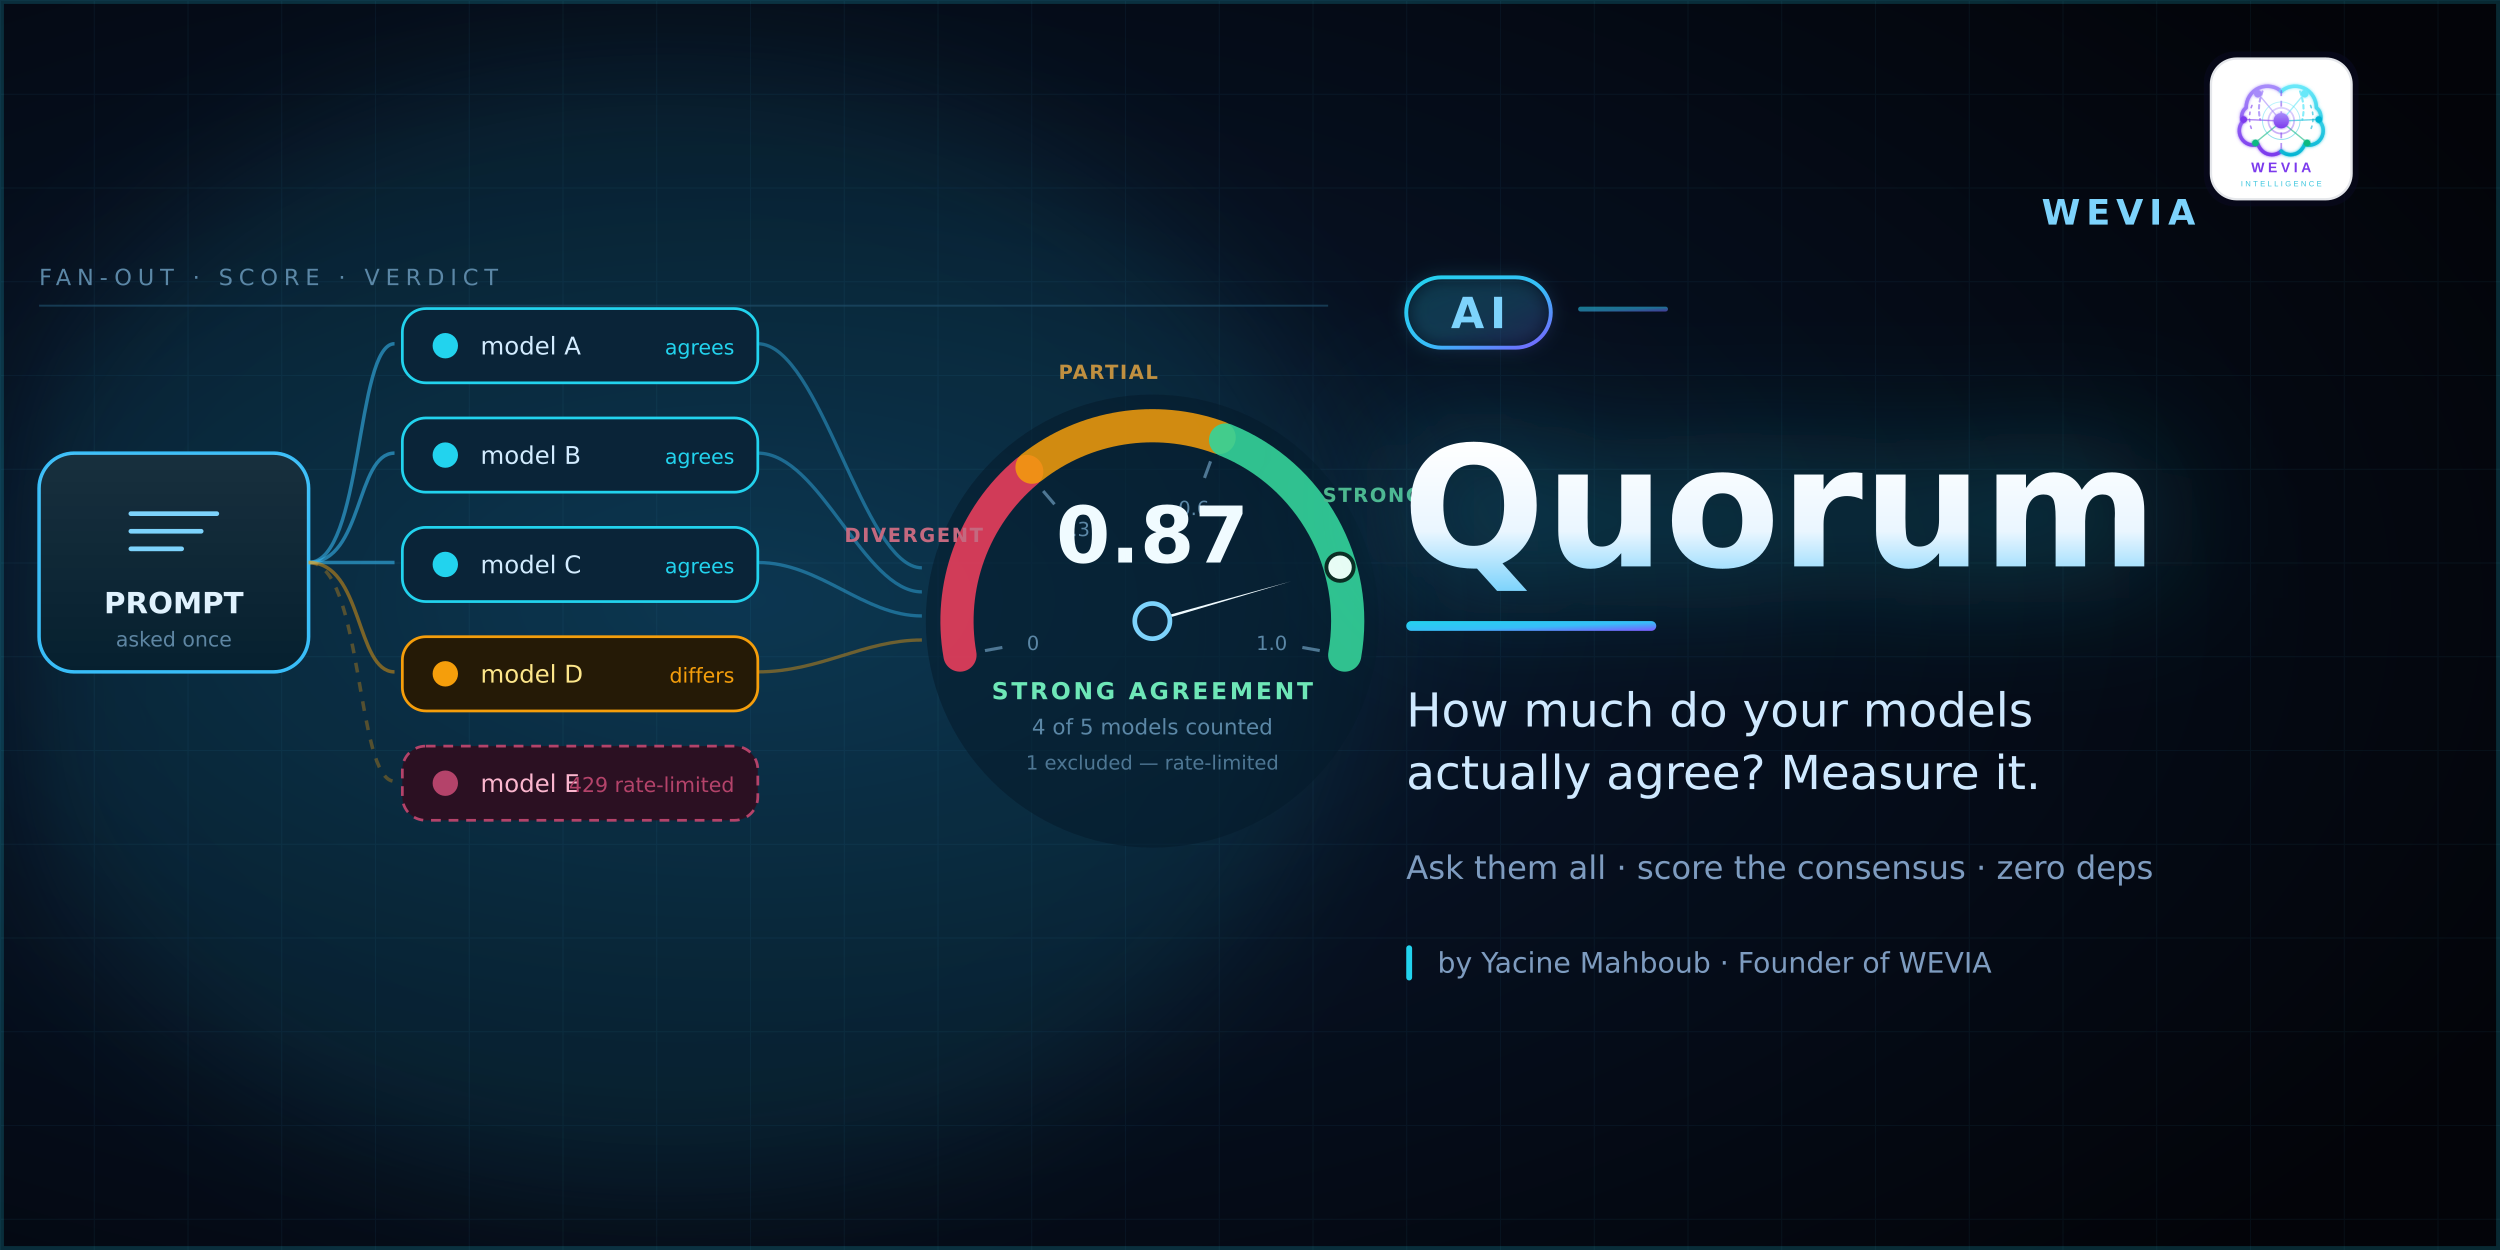
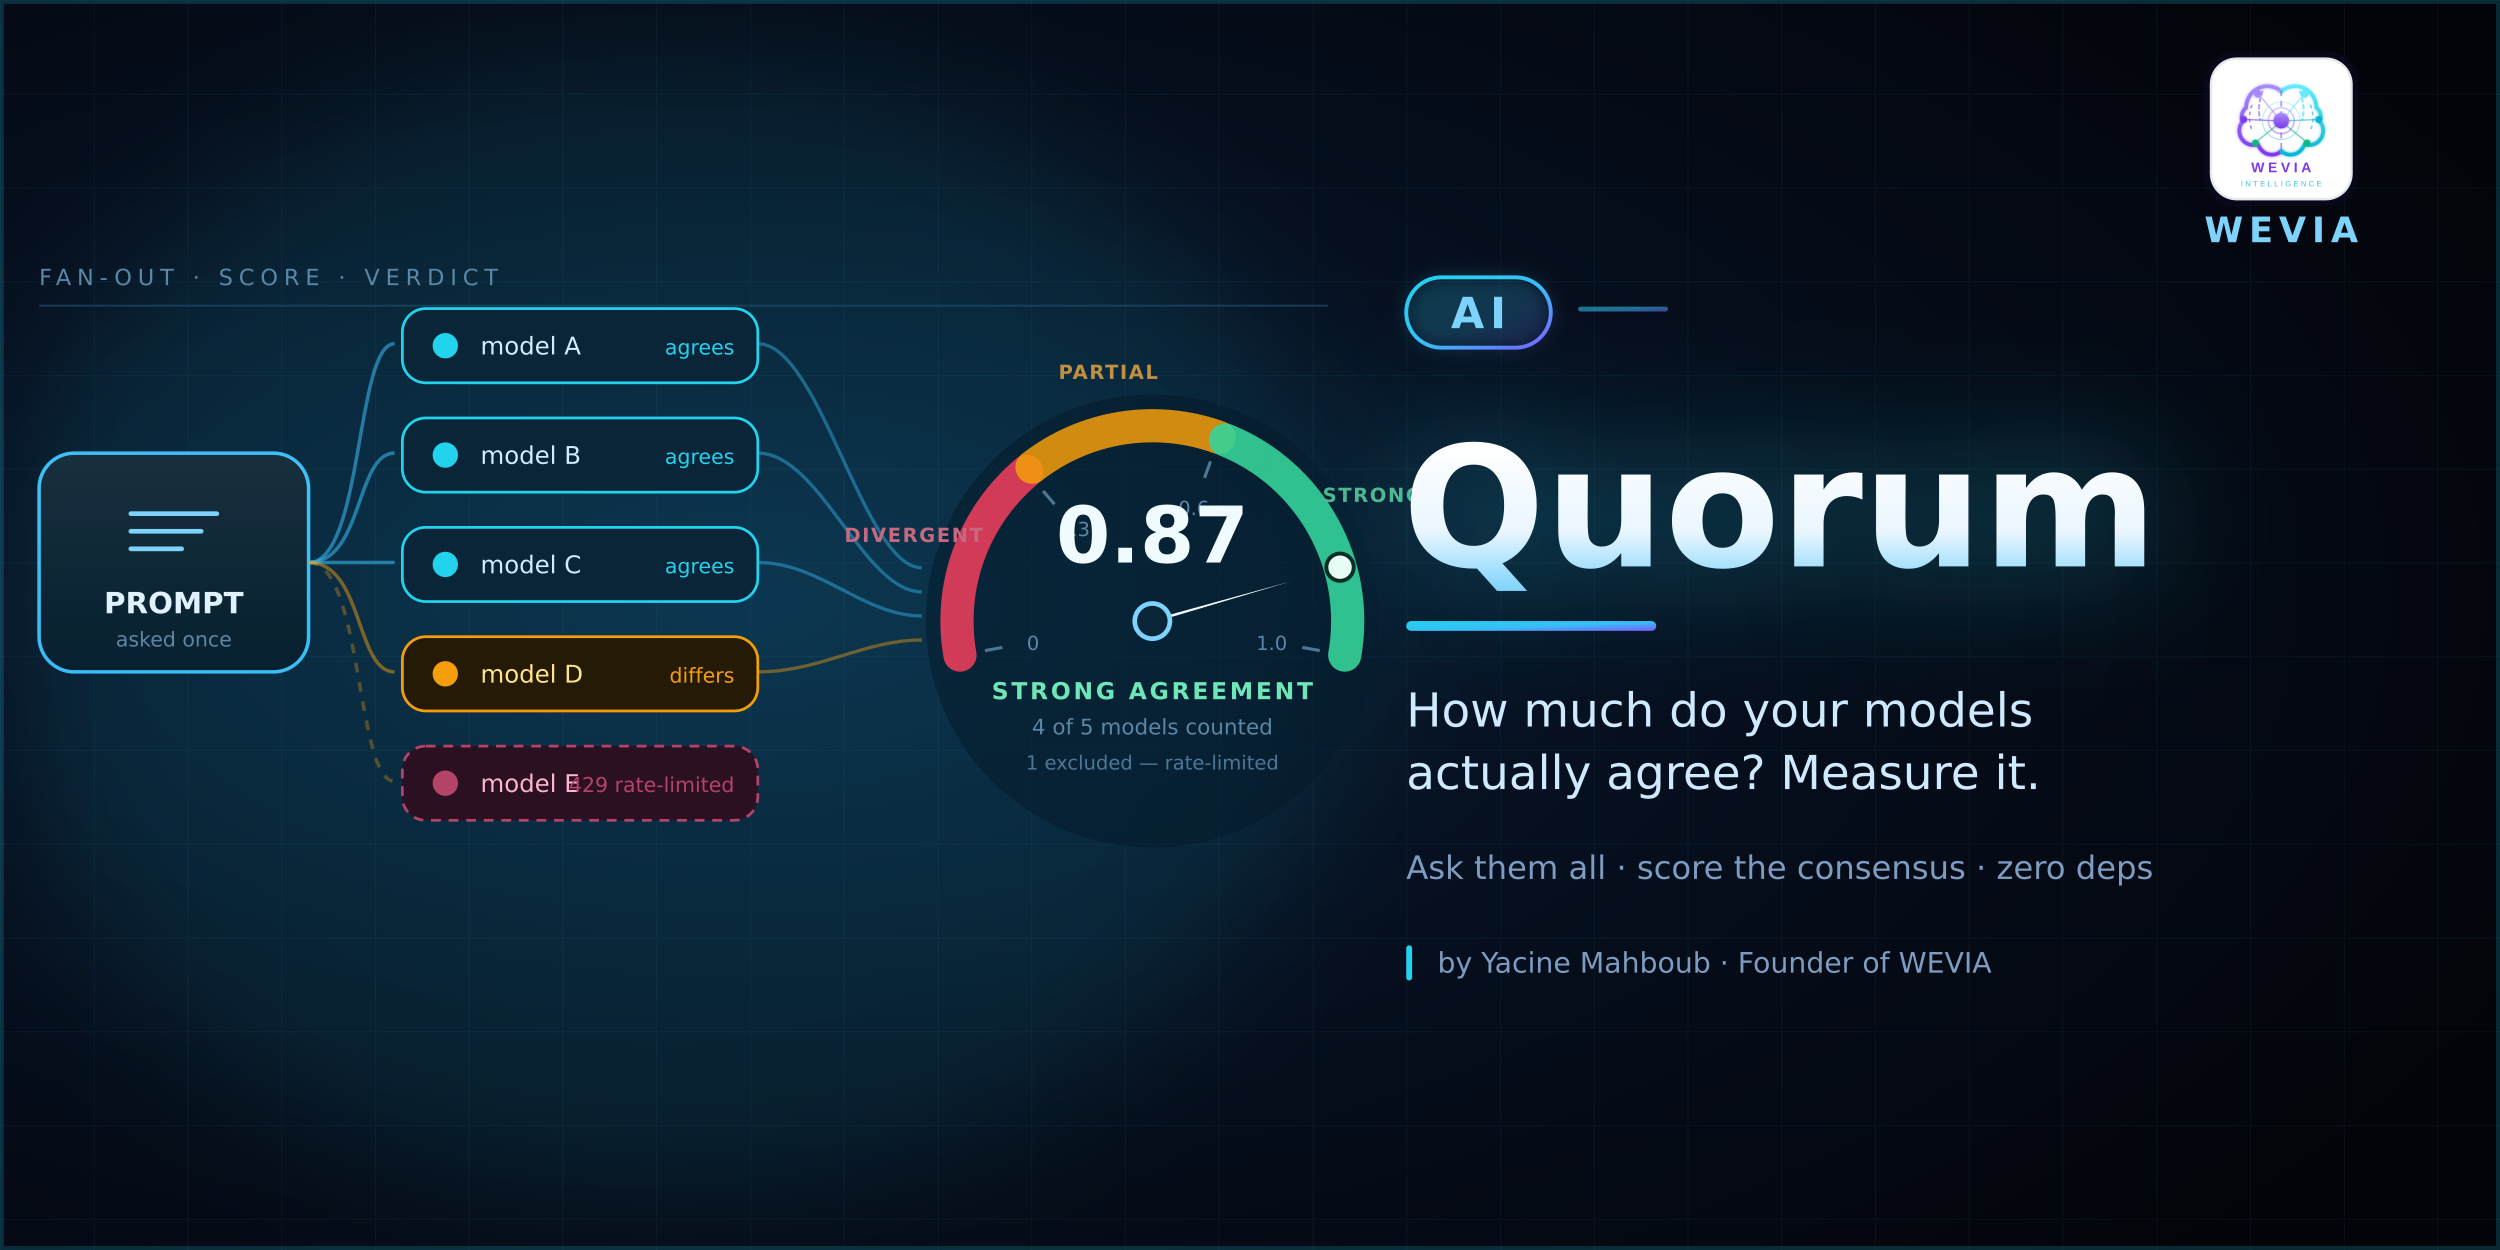
<svg xmlns="http://www.w3.org/2000/svg" viewBox="0 0 1280 640" width="1280" height="640">
  <defs>
    <radialGradient id="amb" cx="0.30" cy="0.48" r="0.78">
      <stop offset="0" stop-color="#0a2540" />
      <stop offset="0.44" stop-color="#061020" />
      <stop offset="1" stop-color="#030409" />
    </radialGradient>
    <linearGradient id="neon" x1="0" y1="0" x2="1" y2="1">
      <stop offset="0" stop-color="#22D3EE" />
      <stop offset="0.55" stop-color="#38BDF8" />
      <stop offset="1" stop-color="#7C5CFF" />
    </linearGradient>
    <linearGradient id="txtg" x1="0" y1="0" x2="0" y2="1">
      <stop offset="0" stop-color="#FFFFFF" />
      <stop offset="0.6" stop-color="#EAF6FF" />
      <stop offset="1" stop-color="#7DD3FC" />
    </linearGradient>
    <linearGradient id="nodeGloss" x1="0" y1="0" x2="0" y2="1">
      <stop offset="0" stop-color="#FFFFFF" stop-opacity="0.07" />
      <stop offset="1" stop-color="#FFFFFF" stop-opacity="0" />
    </linearGradient>
    <filter id="bL" x="-100%" y="-100%" width="300%" height="300%">
      <feGaussianBlur stdDeviation="34" />
    </filter>
    <filter id="bS" x="-60%" y="-60%" width="220%" height="220%">
      <feGaussianBlur stdDeviation="4.5" />
    </filter>
    <pattern id="mesh" width="48" height="48" patternUnits="userSpaceOnUse">
      <path d="M48 0H0V48" fill="none" stroke="#38BDF8" stroke-opacity="0.055" stroke-width="1" />
    </pattern>
  </defs>
  <rect width="1280" height="640" fill="url(#amb)" />
  <rect width="1280" height="640" fill="url(#mesh)" />
  <ellipse cx="340" cy="320" rx="350" ry="290" fill="#22D3EE" opacity="0.10" filter="url(#bL)" />
  <g transform="translate(1132,30) scale(0.6)">
    <rect x="-6" y="-6" width="132" height="132" rx="26" fill="#0a0a20" opacity="0.55" />
    <defs>
      <linearGradient id="wgl" x1="0" y1="0" x2="0" y2="1">
        <stop offset="0%" stop-color="#a78bfa" />
        <stop offset="100%" stop-color="#7c3aed" />
      </linearGradient>
      <linearGradient id="wgr" x1="0" y1="0" x2="0" y2="1">
        <stop offset="0%" stop-color="#67e8f9" />
        <stop offset="100%" stop-color="#06b6d4" />
      </linearGradient>
      <filter id="wglow">
        <feGaussianBlur stdDeviation="1.5" result="b" />
        <feMerge>
          <feMergeNode in="b" />
          <feMergeNode in="SourceGraphic" />
        </feMerge>
      </filter>
    </defs>
    <rect width="120" height="120" rx="22" fill="#ffffff" stroke="#e5e7eb" stroke-width="2" />
    <path d="     M60,28     C56,24 48,22 41,25     C34,28 30,35 30,42     C27,44 25,49 27,54     C24,57 23,63 26,68     C29,73 35,75 40,73     C42,78 46,82 52,82     C57,82 60,79 60,79   " fill="none" stroke="url(#wgl)" stroke-width="3" stroke-linecap="round" stroke-linejoin="round" filter="url(#wglow)" />
    <path d="M44,28 C41,36 40,44 42,52" fill="none" stroke="#a78bfa" stroke-width="1.8" stroke-dasharray="3,3" stroke-linecap="round" opacity="0.8" />
    <path d="M35,40 C32,47 32,56 36,63" fill="none" stroke="#7c3aed" stroke-width="1.4" stroke-dasharray="2,4" stroke-linecap="round" opacity="0.6" />
    <path d="     M60,28     C64,24 72,22 79,25     C86,28 90,35 90,42     C93,44 95,49 93,54     C96,57 97,63 94,68     C91,73 85,75 80,73     C78,78 74,82 68,82     C63,82 60,79 60,79   " fill="none" stroke="url(#wgr)" stroke-width="3" stroke-linecap="round" stroke-linejoin="round" filter="url(#wglow)" />
    <path d="M76,28 C79,36 80,44 78,52" fill="none" stroke="#67e8f9" stroke-width="1.8" stroke-dasharray="3,3" stroke-linecap="round" opacity="0.8" />
    <path d="M85,40 C88,47 88,56 84,63" fill="none" stroke="#06b6d4" stroke-width="1.4" stroke-dasharray="2,4" stroke-linecap="round" opacity="0.6" />
    <line x1="60" y1="27" x2="60" y2="80" stroke="#7c3aed" stroke-width="1.5" stroke-dasharray="5,4" opacity="0.55" />
    <circle cx="40" cy="30" r="3.2" fill="#a78bfa" filter="url(#wglow)" />
    <circle cx="28" cy="52" r="2.8" fill="#7c3aed" filter="url(#wglow)" />
    <circle cx="38" cy="72" r="2.8" fill="#10b981" filter="url(#wglow)" />
    <circle cx="80" cy="30" r="3.2" fill="#67e8f9" filter="url(#wglow)" />
    <circle cx="92" cy="52" r="2.8" fill="#06b6d4" filter="url(#wglow)" />
    <circle cx="82" cy="72" r="2.8" fill="#10b981" filter="url(#wglow)" />
    <line x1="42" y1="32" x2="57" y2="50" stroke="#a78bfa" stroke-width="1.2" opacity="0.6" />
    <line x1="30" y1="52" x2="54" y2="53" stroke="#7c3aed" stroke-width="1.2" opacity="0.6" />
    <line x1="40" y1="70" x2="56" y2="57" stroke="#10b981" stroke-width="1.2" opacity="0.6" />
    <line x1="78" y1="32" x2="63" y2="50" stroke="#67e8f9" stroke-width="1.2" opacity="0.6" />
    <line x1="90" y1="52" x2="66" y2="53" stroke="#06b6d4" stroke-width="1.2" opacity="0.6" />
    <line x1="80" y1="70" x2="64" y2="57" stroke="#10b981" stroke-width="1.2" opacity="0.6" />
    <circle cx="60" cy="53" r="6.5" fill="url(#wgl)" filter="url(#wglow)" />
    <circle cx="60" cy="53" r="11" fill="none" stroke="url(#wgl)" stroke-width="1.5" opacity="0.4" />
    <circle cx="60" cy="53" r="16" fill="none" stroke="url(#wgr)" stroke-width="0.8" opacity="0.45" />
    <text x="60" y="97" font-family="Arial Black,Arial" font-weight="900" font-size="12" fill="#7c3aed" text-anchor="middle" letter-spacing="3">WEVIA</text>
    <text x="60" y="109" font-family="Arial,sans-serif" font-size="6.5" fill="#06b6d4" text-anchor="middle" letter-spacing="2" opacity="0.8">INTELLIGENCE</text>
  </g>
-   <text x="1124" y="115" text-anchor="end" font-family="DejaVu Sans" font-weight="bold" font-size="18" fill="#7DD3FC" letter-spacing="3">WEVIA</text>
+   <text x="1168" y="124" text-anchor="middle" font-family="DejaVu Sans" font-weight="bold" font-size="18" fill="#7DD3FC" letter-spacing="3">WEVIA</text>
  <g font-family="DejaVu Sans">
    <text x="20" y="146" font-size="11.5" fill="#5B87A6" letter-spacing="3">FAN-OUT · SCORE · VERDICT</text>
    <rect x="20" y="156" width="660" height="1" fill="#1D4A66" opacity="0.7" />
    <g transform="translate(20,288)">
      <rect x="0" y="-56" width="138" height="112" rx="18" fill="#06202f" stroke="#38BDF8" stroke-width="1.8" />
      <rect x="0" y="-56" width="138" height="112" rx="18" fill="url(#nodeGloss)" />
      <g transform="translate(69,-16)" stroke="#7DD3FC" stroke-width="2.4" stroke-linecap="round">
        <path d="M-22,-9 L22,-9" />
        <path d="M-22,0 L14,0" />
        <path d="M-22,9 L4,9" />
      </g>
      <text x="69" y="26" text-anchor="middle" font-size="15" font-weight="bold" fill="#E0F2FE">PROMPT</text>
      <text x="69" y="43" text-anchor="middle" font-size="10.5" fill="#5E86A3">asked once</text>
    </g>
    <path d="M158,288 C186,288 182,176 202,176" stroke="#38BDF8" stroke-width="1.8" opacity="0.55" fill="none" />
    <path d="M388,176 C420,176 442,290.72 472,290.72" stroke="#38BDF8" stroke-width="1.7" opacity="0.42" fill="none" />
    <path d="M158,288 C186,288 182,232 202,232" stroke="#38BDF8" stroke-width="1.8" opacity="0.55" fill="none" />
    <path d="M388,232 C420,232 442,303.04 472,303.04" stroke="#38BDF8" stroke-width="1.7" opacity="0.42" fill="none" />
    <path d="M158,288 C186,288 182,288 202,288" stroke="#38BDF8" stroke-width="1.8" opacity="0.55" fill="none" />
    <path d="M388,288 C420,288 442,315.36 472,315.36" stroke="#38BDF8" stroke-width="1.7" opacity="0.42" fill="none" />
    <path d="M158,288 C186,288 182,344 202,344" stroke="#F59E0B" stroke-width="1.8" opacity="0.48" fill="none" />
    <path d="M388,344 C420,344 442,327.68 472,327.68" stroke="#F59E0B" stroke-width="1.7" opacity="0.42" fill="none" />
    <path d="M158,288 C186,288 182,400 202,400" stroke="#F59E0B" stroke-width="1.8" opacity="0.32" fill="none" stroke-dasharray="5 5" />
    <g transform="translate(206,176)">
      <rect x="0" y="-18" width="182" height="38" rx="12" fill="#0a2438" stroke="#22D3EE" stroke-width="1.4" />
      <circle cx="22" cy="1" r="6.5" fill="#22D3EE" />
      <text x="40" y="5.5" font-size="12.5" fill="#D3ECFF" font-family="DejaVu Sans">model A</text>
      <text x="170" y="5.5" text-anchor="end" font-size="10.5" fill="#22D3EE" font-family="DejaVu Sans">agrees</text>
    </g>
    <g transform="translate(206,232)">
      <rect x="0" y="-18" width="182" height="38" rx="12" fill="#0a2438" stroke="#22D3EE" stroke-width="1.4" />
      <circle cx="22" cy="1" r="6.5" fill="#22D3EE" />
      <text x="40" y="5.5" font-size="12.5" fill="#D3ECFF" font-family="DejaVu Sans">model B</text>
      <text x="170" y="5.5" text-anchor="end" font-size="10.5" fill="#22D3EE" font-family="DejaVu Sans">agrees</text>
    </g>
    <g transform="translate(206,288)">
      <rect x="0" y="-18" width="182" height="38" rx="12" fill="#0a2438" stroke="#22D3EE" stroke-width="1.4" />
      <circle cx="22" cy="1" r="6.5" fill="#22D3EE" />
      <text x="40" y="5.5" font-size="12.5" fill="#D3ECFF" font-family="DejaVu Sans">model C</text>
      <text x="170" y="5.5" text-anchor="end" font-size="10.5" fill="#22D3EE" font-family="DejaVu Sans">agrees</text>
    </g>
    <g transform="translate(206,344)">
      <rect x="0" y="-18" width="182" height="38" rx="12" fill="#251a06" stroke="#F59E0B" stroke-width="1.4" />
      <circle cx="22" cy="1" r="6.5" fill="#F59E0B" />
      <text x="40" y="5.5" font-size="12.5" fill="#FDE68A" font-family="DejaVu Sans">model D</text>
      <text x="170" y="5.5" text-anchor="end" font-size="10.5" fill="#F59E0B" font-family="DejaVu Sans">differs</text>
    </g>
    <g transform="translate(206,400)">
      <rect x="0" y="-18" width="182" height="38" rx="12" fill="#2b1022" stroke="#B4436A" stroke-width="1.4" stroke-dasharray="5 4" />
      <circle cx="22" cy="1" r="6.5" fill="#B4436A" />
      <text x="40" y="5.5" font-size="12.5" fill="#FBB6CE" font-family="DejaVu Sans">model E</text>
      <text x="170" y="5.5" text-anchor="end" font-size="10.5" fill="#B4436A" font-family="DejaVu Sans">429 rate-limited</text>
    </g>
    <g transform="translate(590,318)">
      <circle r="116" fill="#04192a" opacity="0.55" />
    </g>
    <path d="M491.5,335.4 A100,100 0 0 1 525.7,241.4" fill="none" stroke="#F43F5E" stroke-width="17" stroke-linecap="round" opacity="0.85" />
    <path d="M528.4,239.2 A100,100 0 0 1 624.2,224.0" fill="none" stroke="#F59E0B" stroke-width="17" stroke-linecap="round" opacity="0.85" />
    <path d="M627.5,225.3 A100,100 0 0 1 688.5,335.4" fill="none" stroke="#34D399" stroke-width="17" stroke-linecap="round" opacity="0.9" />
    <path d="M504.3,333.1 L513.2,331.5" stroke="#4E7794" stroke-width="1.6" />
    <text x="528.9" y="332.8" text-anchor="middle" font-size="10" fill="#5B87A6" font-family="DejaVu Sans">0</text>
    <path d="M534.1,251.4 L539.9,258.2" stroke="#4E7794" stroke-width="1.6" />
    <text x="550.1" y="274.5" text-anchor="middle" font-size="10" fill="#5B87A6" font-family="DejaVu Sans">0.3</text>
    <path d="M619.8,236.2 L616.7,244.7" stroke="#4E7794" stroke-width="1.6" />
    <text x="611.2" y="263.7" text-anchor="middle" font-size="10" fill="#5B87A6" font-family="DejaVu Sans">0.6</text>
    <path d="M675.7,333.1 L666.8,331.5" stroke="#4E7794" stroke-width="1.6" />
    <text x="651.1" y="332.8" text-anchor="middle" font-size="10" fill="#5B87A6" font-family="DejaVu Sans">1.0</text>
    <text x="467.8" y="277.5" text-anchor="middle" font-size="10" font-weight="bold" fill="#C4697F" font-family="DejaVu Sans" letter-spacing="0.8">DIVERGENT</text>
    <text x="567.4" y="194.0" text-anchor="middle" font-size="10" font-weight="bold" fill="#C09040" font-family="DejaVu Sans" letter-spacing="0.8">PARTIAL</text>
    <text x="702.6" y="257.0" text-anchor="middle" font-size="10" font-weight="bold" fill="#4FB78C" font-family="DejaVu Sans" letter-spacing="0.8">STRONG</text>
    <circle cx="686.1" cy="290.4" r="7" fill="#ECFDF5" stroke="#0b2b20" stroke-width="2" />
    <path d="M599.4,314.6 L661.1,297.6 L599.8,315.9 Z" fill="#F0FBFF" />
    <circle cx="590" cy="318" r="9" fill="#0a2438" stroke="#7DD3FC" stroke-width="2.4" />
    <text x="590" y="288" text-anchor="middle" font-size="40" font-weight="bold" fill="#F0FBFF">0.87</text>
    <text x="590" y="358" text-anchor="middle" font-size="12" font-weight="bold" fill="#6EE7B7" letter-spacing="1.4">STRONG AGREEMENT</text>
    <text x="590" y="376" text-anchor="middle" font-size="11" fill="#5B87A6">4 of 5 models counted</text>
    <text x="590" y="394" text-anchor="middle" font-size="10" fill="#4E7794">1 excluded — rate-limited</text>
  </g>
  <g transform="translate(720,168)">
    <rect x="0" y="-26" width="74" height="36" rx="18" fill="url(#neon)" opacity="0.22" filter="url(#bS)" />
    <rect x="0" y="-26" width="74" height="36" rx="18" fill="none" stroke="url(#neon)" stroke-width="2" />
    <text x="37" y="0" text-anchor="middle" font-family="DejaVu Sans" font-weight="bold" font-size="22" fill="#7DD3FC" letter-spacing="3">AI</text>
    <rect x="88" y="-11" width="46" height="2.5" rx="1.2" fill="url(#neon)" opacity="0.55" />
  </g>
  <g font-family="DejaVu Sans" font-weight="bold">
    <text x="718" y="290" font-size="86" fill="#22D3EE" opacity="0.5" filter="url(#bL)">Quorum</text>
    <text x="718" y="290" font-size="86" fill="url(#txtg)">Quorum</text>
  </g>
  <rect x="720" y="318" width="128" height="5" rx="2.5" fill="url(#neon)" />
  <g font-family="DejaVu Sans">
    <text x="720" y="372" font-size="24" fill="#CFE9FF">How much do your models</text>
    <text x="720" y="404" font-size="24" fill="#CFE9FF">actually agree? Measure it.</text>
    <text x="720" y="450" font-size="16.5" fill="#7E9CC0">Ask them all · score the consensus · zero deps</text>
  </g>
  <g font-family="DejaVu Sans">
    <rect x="720" y="484" width="3" height="18" rx="1.5" fill="#22D3EE" />
    <text x="736" y="498" font-size="14.5" fill="#7E9CC0">by Yacine Mahboub · Founder of WEVIA</text>
  </g>
  <rect x="1" y="1" width="1278" height="638" fill="none" stroke="#22D3EE" stroke-opacity="0.18" stroke-width="2" />
</svg>
